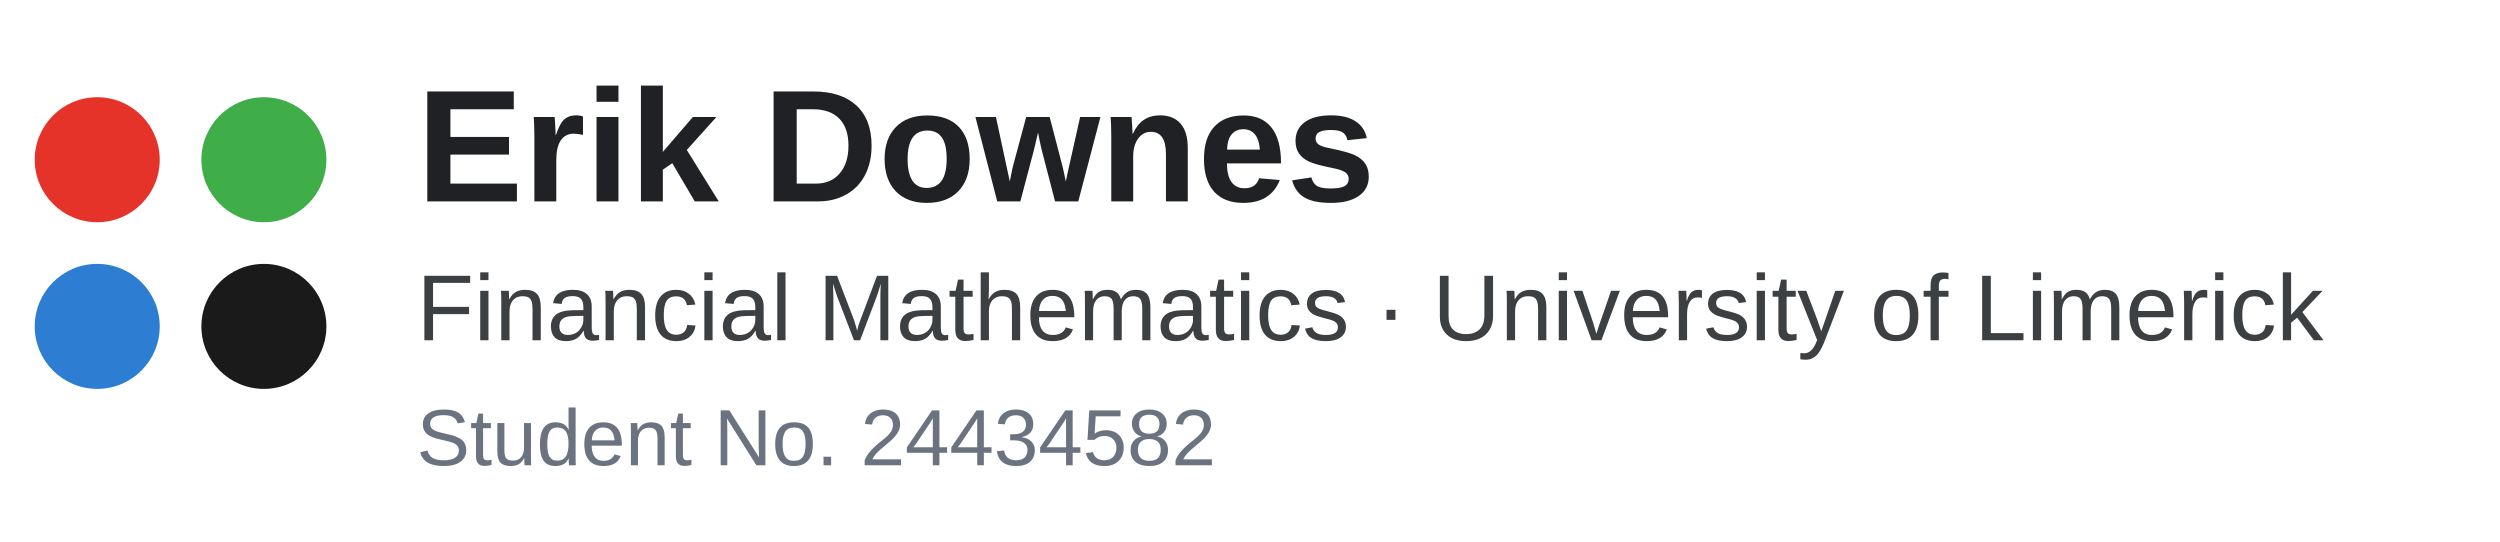
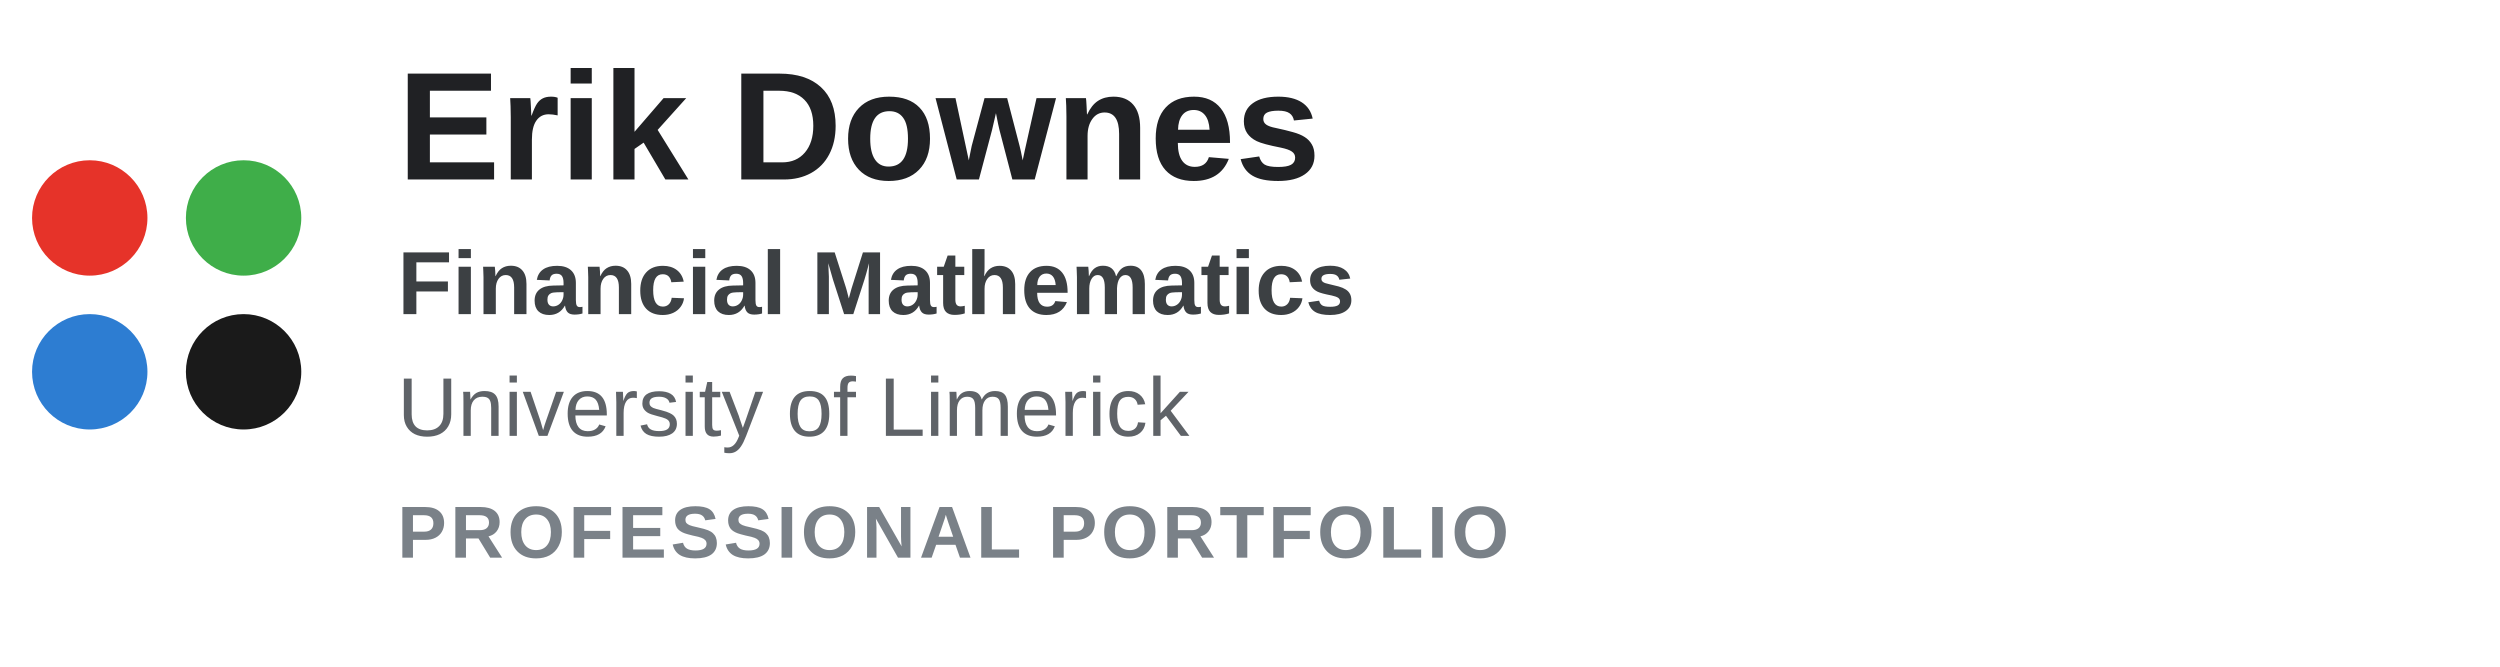
- <svg xmlns="http://www.w3.org/2000/svg" viewBox="0 0 360 78" role="img" aria-labelledby="title desc">
-   <g transform="translate(4 13)">
+ <svg xmlns="http://www.w3.org/2000/svg" viewBox="0 0 390 104" role="img" aria-labelledby="title desc">
+   <g transform="translate(4 24)">
    <circle cx="10" cy="10" r="9" fill="#E63329" />
    <circle cx="34" cy="10" r="9" fill="#3FAE49" />
    <circle cx="10" cy="34" r="9" fill="#2D7DD2" />
    <circle cx="34" cy="34" r="9" fill="#1A1A1A" />
  </g>
-   <text x="60" y="29" font-family="Arial, Helvetica, sans-serif" font-size="23" font-weight="700" fill="#202124">Erik Downes</text>
-   <text x="60" y="49" font-family="Arial, Helvetica, sans-serif" font-size="13.5" font-weight="500" fill="#3c4043">Financial Mathematics · University of Limerick</text>
-   <text x="60" y="67" font-family="Arial, Helvetica, sans-serif" font-size="11.5" font-weight="500" fill="#6b7280">Student No. 24434582</text>
+   <text x="62" y="28" font-family="Arial, Helvetica, sans-serif" font-size="24" font-weight="700" fill="#202124">Erik Downes</text>
+   <text x="62" y="49" font-family="Arial, Helvetica, sans-serif" font-size="14" font-weight="600" fill="#3c4043">Financial Mathematics</text>
+   <text x="62" y="68" font-family="Arial, Helvetica, sans-serif" font-size="13" font-weight="500" fill="#5f6368">University of Limerick</text>
+   <text x="62" y="87" font-family="Arial, Helvetica, sans-serif" font-size="11.5" font-weight="600" letter-spacing=".6" fill="#7a8188">PROFESSIONAL PORTFOLIO</text>
</svg>
